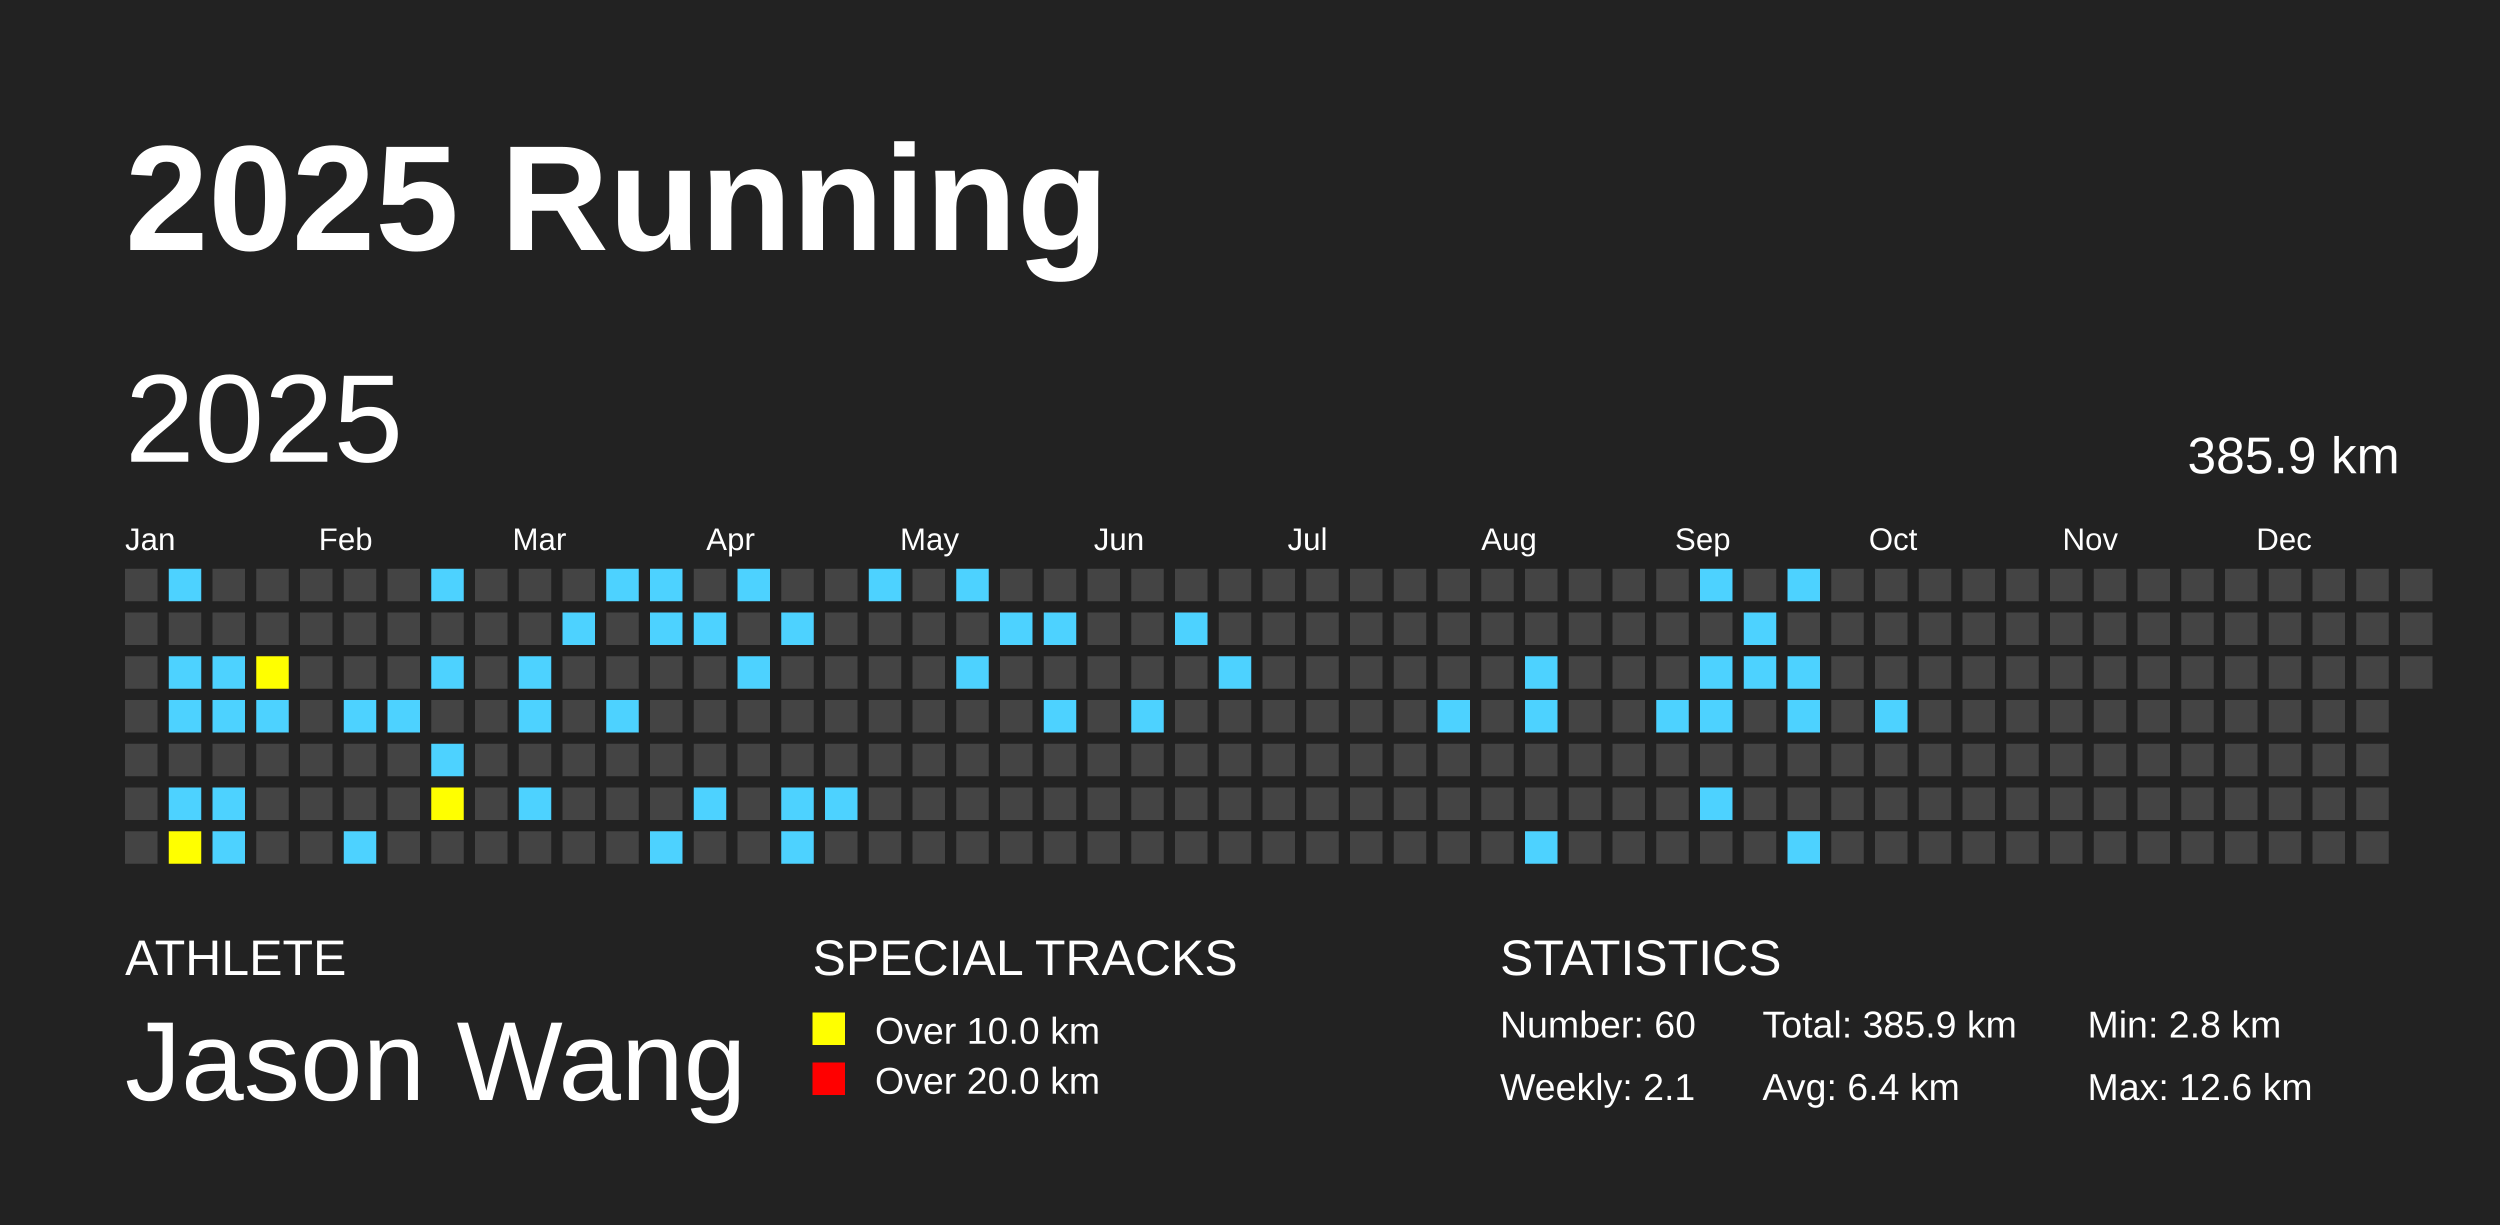
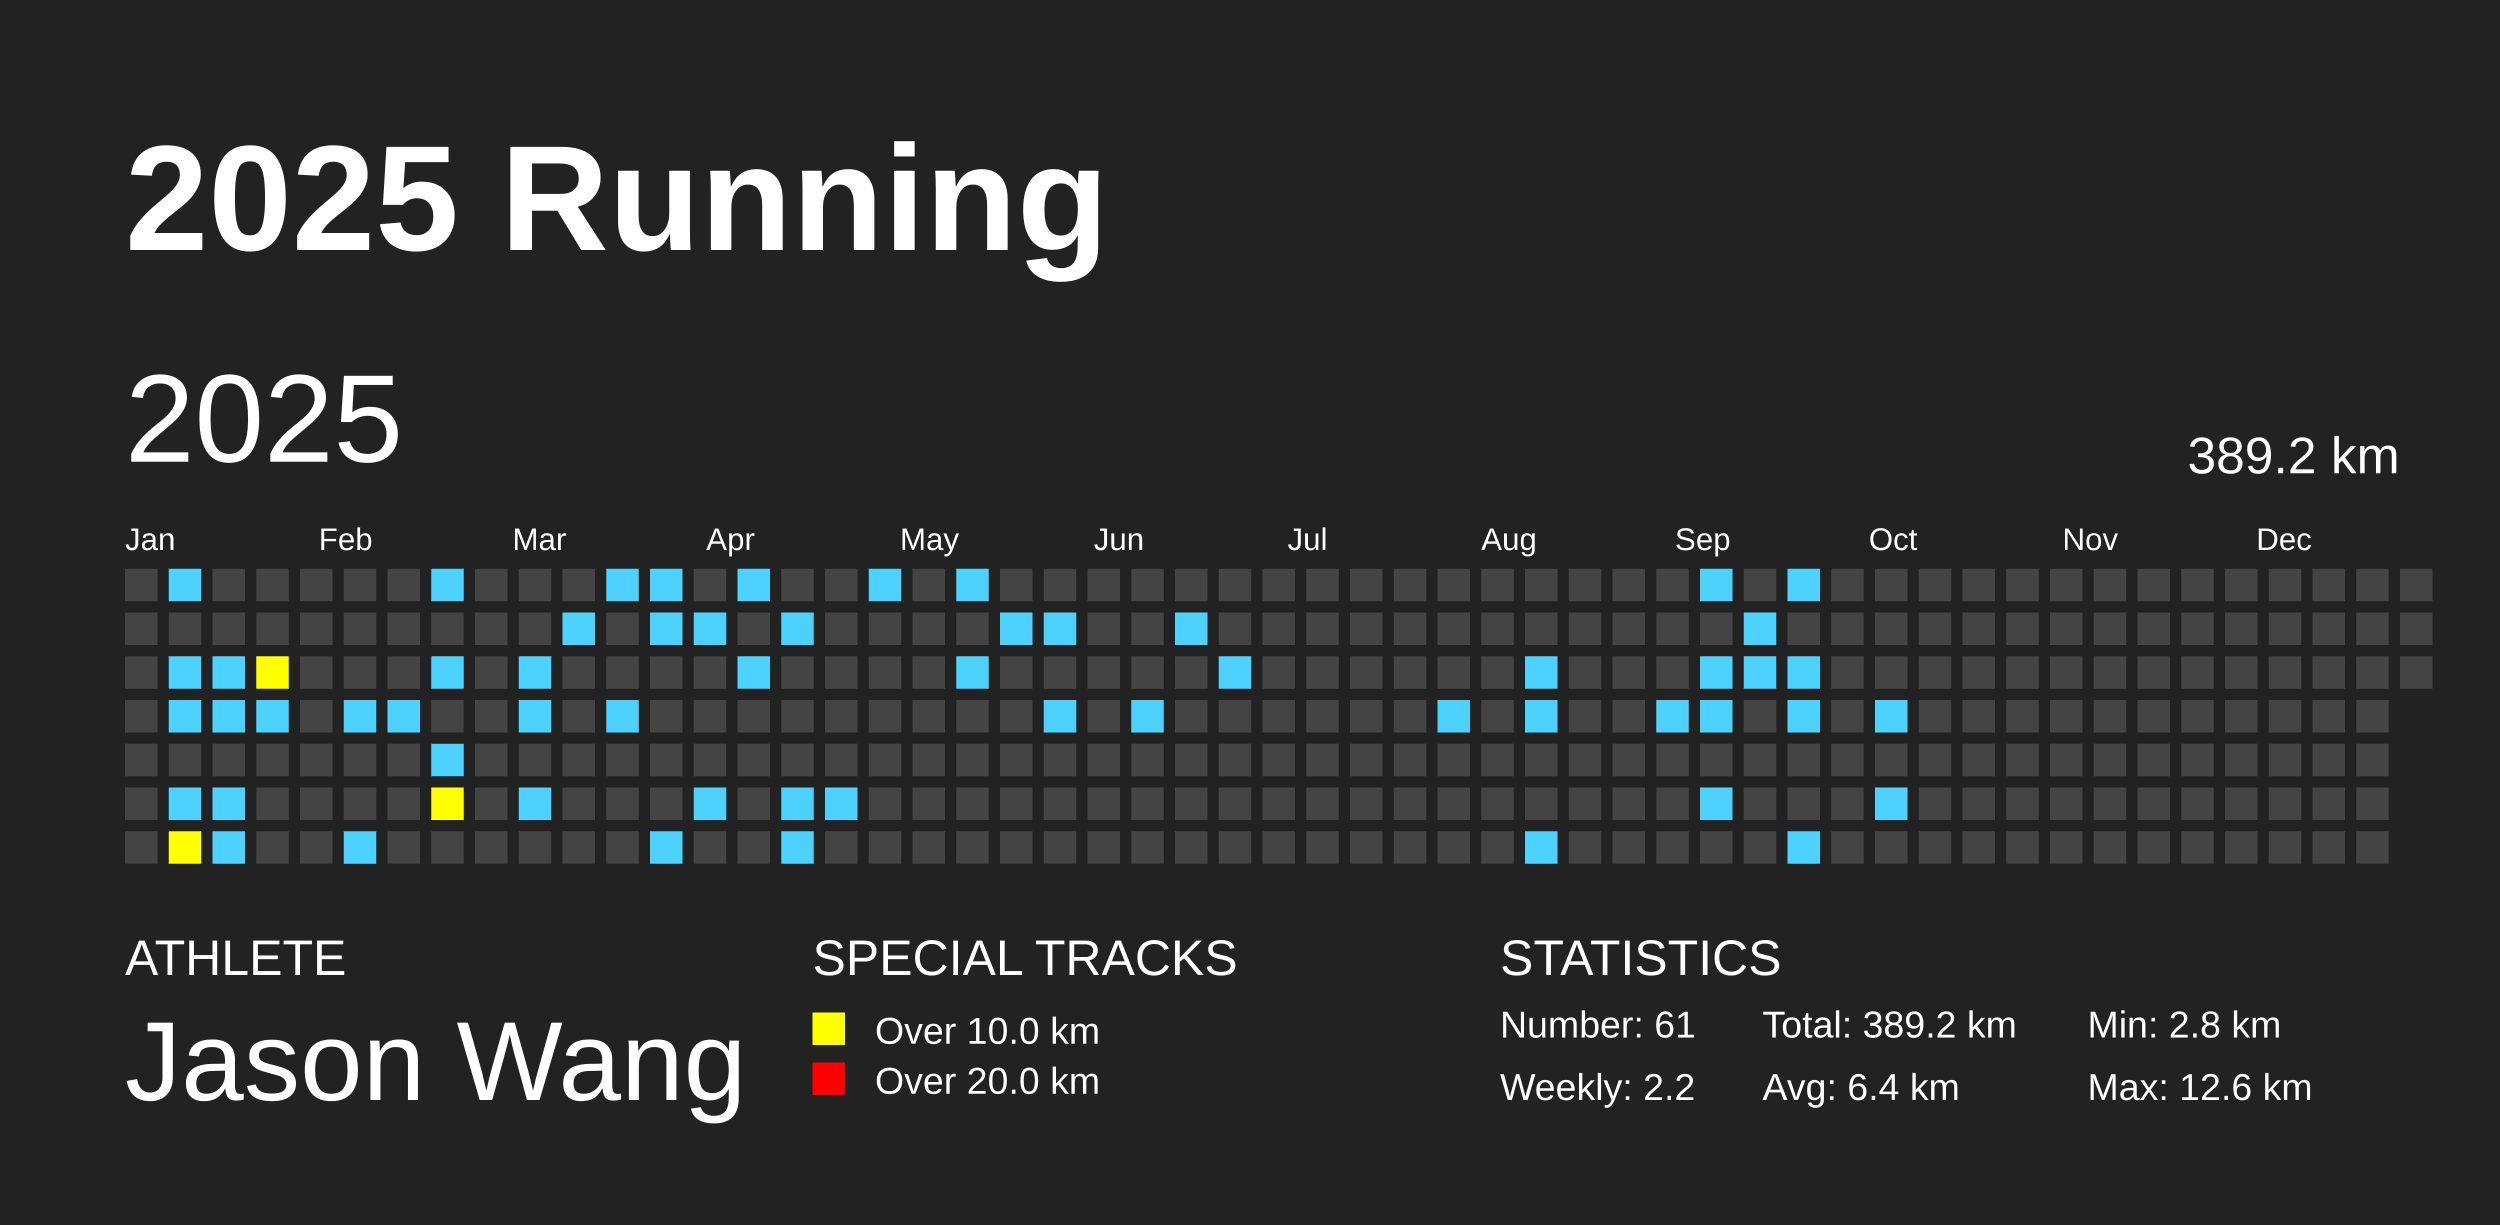
<svg xmlns="http://www.w3.org/2000/svg" baseProfile="full" height="98mm" version="1.1" viewBox="0,0,200,98" width="200mm">
  <defs />
  <rect fill="#222222" height="98" width="200" x="0" y="0" />
  <text fill="#FFFFFF" style="font-size:12px; font-family:Arial; font-weight:bold;" x="10" y="20">2025 Running</text>
  <text fill="#FFFFFF" style="font-size:4px; font-family:Arial" x="10" y="78">ATHLETE</text>
  <text fill="#FFFFFF" style="font-size:9px; font-family:Arial" x="10" y="88">Jason Wang</text>
  <text fill="#FFFFFF" style="font-size:4px; font-family:Arial" x="65" y="78">SPECIAL TRACKS</text>
  <rect fill="yellow" height="2.6" width="2.6" x="65" y="81" />
  <text fill="#FFFFFF" style="font-size:3px; font-family:Arial" x="70" y="83.5">Over 10.0 km</text>
  <rect fill="red" height="2.6" width="2.6" x="65" y="85" />
  <text fill="#FFFFFF" style="font-size:3px; font-family:Arial" x="70" y="87.5">Over 20.0 km</text>
  <text fill="#FFFFFF" style="font-size:4px; font-family:Arial" x="120" y="78">STATISTICS</text>
-   <text fill="#FFFFFF" style="font-size:3px; font-family:Arial" x="120" y="83">Number: 60</text>
-   <text fill="#FFFFFF" style="font-size:3px; font-family:Arial" x="120" y="88">Weekly: 2.1</text>
-   <text fill="#FFFFFF" style="font-size:3px; font-family:Arial" x="141" y="83">Total: 385.9 km</text>
+   <text fill="#FFFFFF" style="font-size:3px; font-family:Arial" x="120" y="83">Number: 61</text>
+   <text fill="#FFFFFF" style="font-size:3px; font-family:Arial" x="120" y="88">Weekly: 2.2</text>
+   <text fill="#FFFFFF" style="font-size:3px; font-family:Arial" x="141" y="83">Total: 389.2 km</text>
  <text fill="#FFFFFF" style="font-size:3px; font-family:Arial" x="141" y="88">Avg: 6.4 km</text>
  <text fill="#FFFFFF" style="font-size:3px; font-family:Arial" x="167" y="83">Min: 2.8 km</text>
  <text fill="#FFFFFF" style="font-size:3px; font-family:Arial" x="167" y="88">Max: 12.6 km</text>
  <text dominant-baseline="hanging" fill="#FFFFFF" style="font-size:10.0px; font-family:Arial;" x="10" y="30">2025</text>
-   <text dominant-baseline="hanging" fill="#FFFFFF" style="font-size:4.125px; font-family:Arial;" x="175" y="35">385.9 km</text>
+   <text dominant-baseline="hanging" fill="#FFFFFF" style="font-size:4.125px; font-family:Arial;" x="175" y="35">389.2 km</text>
  <text fill="#FFFFFF" style="font-size:2.5px; font-family:Arial" x="10.0" y="44">Jan</text>
  <text fill="#FFFFFF" style="font-size:2.5px; font-family:Arial" x="25.5" y="44">Feb</text>
  <text fill="#FFFFFF" style="font-size:2.5px; font-family:Arial" x="41.0" y="44">Mar</text>
  <text fill="#FFFFFF" style="font-size:2.5px; font-family:Arial" x="56.5" y="44">Apr</text>
  <text fill="#FFFFFF" style="font-size:2.5px; font-family:Arial" x="72.0" y="44">May</text>
  <text fill="#FFFFFF" style="font-size:2.5px; font-family:Arial" x="87.5" y="44">Jun</text>
  <text fill="#FFFFFF" style="font-size:2.5px; font-family:Arial" x="103.0" y="44">Jul</text>
  <text fill="#FFFFFF" style="font-size:2.5px; font-family:Arial" x="118.5" y="44">Aug</text>
  <text fill="#FFFFFF" style="font-size:2.5px; font-family:Arial" x="134.0" y="44">Sep</text>
  <text fill="#FFFFFF" style="font-size:2.5px; font-family:Arial" x="149.5" y="44">Oct</text>
  <text fill="#FFFFFF" style="font-size:2.5px; font-family:Arial" x="165.0" y="44">Nov</text>
  <text fill="#FFFFFF" style="font-size:2.5px; font-family:Arial" x="180.5" y="44">Dec</text>
  <rect fill="#444444" height="2.6" width="2.6" x="10.0" y="45.5" />
  <rect fill="#444444" height="2.6" width="2.6" x="10.0" y="49.0" />
  <rect fill="#444444" height="2.6" width="2.6" x="10.0" y="52.5" />
  <rect fill="#444444" height="2.6" width="2.6" x="10.0" y="56.0" />
  <rect fill="#444444" height="2.6" width="2.6" x="10.0" y="59.5" />
  <rect fill="#444444" height="2.6" width="2.6" x="10.0" y="63.0" />
  <rect fill="#444444" height="2.6" width="2.6" x="10.0" y="66.5" />
  <rect fill="#4DD2FF" height="2.6" width="2.6" x="13.5" y="45.5" />
  <rect fill="#444444" height="2.6" width="2.6" x="13.5" y="49.0" />
  <rect fill="#4DD2FF" height="2.6" width="2.6" x="13.5" y="52.5" />
  <rect fill="#4DD2FF" height="2.6" width="2.6" x="13.5" y="56.0" />
  <rect fill="#444444" height="2.6" width="2.6" x="13.5" y="59.5" />
  <rect fill="#4DD2FF" height="2.6" width="2.6" x="13.5" y="63.0" />
  <rect fill="yellow" height="2.6" width="2.6" x="13.5" y="66.5" />
  <rect fill="#444444" height="2.6" width="2.6" x="17.0" y="45.5" />
  <rect fill="#444444" height="2.6" width="2.6" x="17.0" y="49.0" />
  <rect fill="#4DD2FF" height="2.6" width="2.6" x="17.0" y="52.5" />
  <rect fill="#4DD2FF" height="2.6" width="2.6" x="17.0" y="56.0" />
  <rect fill="#444444" height="2.6" width="2.6" x="17.0" y="59.5" />
  <rect fill="#4DD2FF" height="2.6" width="2.6" x="17.0" y="63.0" />
  <rect fill="#4DD2FF" height="2.6" width="2.6" x="17.0" y="66.5" />
  <rect fill="#444444" height="2.6" width="2.6" x="20.5" y="45.5" />
  <rect fill="#444444" height="2.6" width="2.6" x="20.5" y="49.0" />
  <rect fill="yellow" height="2.6" width="2.6" x="20.5" y="52.5" />
  <rect fill="#4DD2FF" height="2.6" width="2.6" x="20.5" y="56.0" />
  <rect fill="#444444" height="2.6" width="2.6" x="20.5" y="59.5" />
  <rect fill="#444444" height="2.6" width="2.6" x="20.5" y="63.0" />
  <rect fill="#444444" height="2.6" width="2.6" x="20.5" y="66.5" />
  <rect fill="#444444" height="2.6" width="2.6" x="24.0" y="45.5" />
  <rect fill="#444444" height="2.6" width="2.6" x="24.0" y="49.0" />
  <rect fill="#444444" height="2.6" width="2.6" x="24.0" y="52.5" />
  <rect fill="#444444" height="2.6" width="2.6" x="24.0" y="56.0" />
  <rect fill="#444444" height="2.6" width="2.6" x="24.0" y="59.5" />
  <rect fill="#444444" height="2.6" width="2.6" x="24.0" y="63.0" />
  <rect fill="#444444" height="2.6" width="2.6" x="24.0" y="66.5" />
  <rect fill="#444444" height="2.6" width="2.6" x="27.5" y="45.5" />
  <rect fill="#444444" height="2.6" width="2.6" x="27.5" y="49.0" />
  <rect fill="#444444" height="2.6" width="2.6" x="27.5" y="52.5" />
  <rect fill="#4DD2FF" height="2.6" width="2.6" x="27.5" y="56.0" />
  <rect fill="#444444" height="2.6" width="2.6" x="27.5" y="59.5" />
  <rect fill="#444444" height="2.6" width="2.6" x="27.5" y="63.0" />
  <rect fill="#4DD2FF" height="2.6" width="2.6" x="27.5" y="66.5" />
  <rect fill="#444444" height="2.6" width="2.6" x="31.0" y="45.5" />
  <rect fill="#444444" height="2.6" width="2.6" x="31.0" y="49.0" />
  <rect fill="#444444" height="2.6" width="2.6" x="31.0" y="52.5" />
  <rect fill="#4DD2FF" height="2.6" width="2.6" x="31.0" y="56.0" />
  <rect fill="#444444" height="2.6" width="2.6" x="31.0" y="59.5" />
  <rect fill="#444444" height="2.6" width="2.6" x="31.0" y="63.0" />
  <rect fill="#444444" height="2.6" width="2.6" x="31.0" y="66.5" />
  <rect fill="#4DD2FF" height="2.6" width="2.6" x="34.5" y="45.5" />
  <rect fill="#444444" height="2.6" width="2.6" x="34.5" y="49.0" />
  <rect fill="#4DD2FF" height="2.6" width="2.6" x="34.5" y="52.5" />
  <rect fill="#444444" height="2.6" width="2.6" x="34.5" y="56.0" />
  <rect fill="#4DD2FF" height="2.6" width="2.6" x="34.5" y="59.5" />
  <rect fill="yellow" height="2.6" width="2.6" x="34.5" y="63.0" />
  <rect fill="#444444" height="2.6" width="2.6" x="34.5" y="66.5" />
  <rect fill="#444444" height="2.6" width="2.6" x="38.0" y="45.5" />
  <rect fill="#444444" height="2.6" width="2.6" x="38.0" y="49.0" />
  <rect fill="#444444" height="2.6" width="2.6" x="38.0" y="52.5" />
  <rect fill="#444444" height="2.6" width="2.6" x="38.0" y="56.0" />
  <rect fill="#444444" height="2.6" width="2.6" x="38.0" y="59.5" />
  <rect fill="#444444" height="2.6" width="2.6" x="38.0" y="63.0" />
  <rect fill="#444444" height="2.6" width="2.6" x="38.0" y="66.5" />
  <rect fill="#444444" height="2.6" width="2.6" x="41.5" y="45.5" />
  <rect fill="#444444" height="2.6" width="2.6" x="41.5" y="49.0" />
  <rect fill="#4DD2FF" height="2.6" width="2.6" x="41.5" y="52.5" />
  <rect fill="#4DD2FF" height="2.6" width="2.6" x="41.5" y="56.0" />
  <rect fill="#444444" height="2.6" width="2.6" x="41.5" y="59.5" />
  <rect fill="#4DD2FF" height="2.6" width="2.6" x="41.5" y="63.0" />
  <rect fill="#444444" height="2.6" width="2.6" x="41.5" y="66.5" />
  <rect fill="#444444" height="2.6" width="2.6" x="45.0" y="45.5" />
  <rect fill="#4DD2FF" height="2.6" width="2.6" x="45.0" y="49.0" />
  <rect fill="#444444" height="2.6" width="2.6" x="45.0" y="52.5" />
  <rect fill="#444444" height="2.6" width="2.6" x="45.0" y="56.0" />
  <rect fill="#444444" height="2.6" width="2.6" x="45.0" y="59.5" />
  <rect fill="#444444" height="2.6" width="2.6" x="45.0" y="63.0" />
  <rect fill="#444444" height="2.6" width="2.6" x="45.0" y="66.5" />
  <rect fill="#4DD2FF" height="2.6" width="2.6" x="48.5" y="45.5" />
  <rect fill="#444444" height="2.6" width="2.6" x="48.5" y="49.0" />
  <rect fill="#444444" height="2.6" width="2.6" x="48.5" y="52.5" />
  <rect fill="#4DD2FF" height="2.6" width="2.6" x="48.5" y="56.0" />
  <rect fill="#444444" height="2.6" width="2.6" x="48.5" y="59.5" />
  <rect fill="#444444" height="2.6" width="2.6" x="48.5" y="63.0" />
  <rect fill="#444444" height="2.6" width="2.6" x="48.5" y="66.5" />
  <rect fill="#4DD2FF" height="2.6" width="2.6" x="52.0" y="45.5" />
  <rect fill="#4DD2FF" height="2.6" width="2.6" x="52.0" y="49.0" />
  <rect fill="#444444" height="2.6" width="2.6" x="52.0" y="52.5" />
  <rect fill="#444444" height="2.6" width="2.6" x="52.0" y="56.0" />
  <rect fill="#444444" height="2.6" width="2.6" x="52.0" y="59.5" />
  <rect fill="#444444" height="2.6" width="2.6" x="52.0" y="63.0" />
  <rect fill="#4DD2FF" height="2.6" width="2.6" x="52.0" y="66.5" />
  <rect fill="#444444" height="2.6" width="2.6" x="55.5" y="45.5" />
  <rect fill="#4DD2FF" height="2.6" width="2.6" x="55.5" y="49.0" />
  <rect fill="#444444" height="2.6" width="2.6" x="55.5" y="52.5" />
  <rect fill="#444444" height="2.6" width="2.6" x="55.5" y="56.0" />
  <rect fill="#444444" height="2.6" width="2.6" x="55.5" y="59.5" />
  <rect fill="#4DD2FF" height="2.6" width="2.6" x="55.5" y="63.0" />
  <rect fill="#444444" height="2.6" width="2.6" x="55.5" y="66.5" />
  <rect fill="#4DD2FF" height="2.6" width="2.6" x="59.0" y="45.5" />
  <rect fill="#444444" height="2.6" width="2.6" x="59.0" y="49.0" />
  <rect fill="#4DD2FF" height="2.6" width="2.6" x="59.0" y="52.5" />
  <rect fill="#444444" height="2.6" width="2.6" x="59.0" y="56.0" />
  <rect fill="#444444" height="2.6" width="2.6" x="59.0" y="59.5" />
  <rect fill="#444444" height="2.6" width="2.6" x="59.0" y="63.0" />
  <rect fill="#444444" height="2.6" width="2.6" x="59.0" y="66.5" />
  <rect fill="#444444" height="2.6" width="2.6" x="62.5" y="45.5" />
  <rect fill="#4DD2FF" height="2.6" width="2.6" x="62.5" y="49.0" />
  <rect fill="#444444" height="2.6" width="2.6" x="62.5" y="52.5" />
  <rect fill="#444444" height="2.6" width="2.6" x="62.5" y="56.0" />
  <rect fill="#444444" height="2.6" width="2.6" x="62.5" y="59.5" />
  <rect fill="#4DD2FF" height="2.6" width="2.6" x="62.5" y="63.0" />
  <rect fill="#4DD2FF" height="2.6" width="2.6" x="62.5" y="66.5" />
  <rect fill="#444444" height="2.6" width="2.6" x="66.0" y="45.5" />
  <rect fill="#444444" height="2.6" width="2.6" x="66.0" y="49.0" />
  <rect fill="#444444" height="2.6" width="2.6" x="66.0" y="52.5" />
  <rect fill="#444444" height="2.6" width="2.6" x="66.0" y="56.0" />
  <rect fill="#444444" height="2.6" width="2.6" x="66.0" y="59.5" />
  <rect fill="#4DD2FF" height="2.6" width="2.6" x="66.0" y="63.0" />
  <rect fill="#444444" height="2.6" width="2.6" x="66.0" y="66.5" />
  <rect fill="#4DD2FF" height="2.6" width="2.6" x="69.5" y="45.5" />
  <rect fill="#444444" height="2.6" width="2.6" x="69.5" y="49.0" />
  <rect fill="#444444" height="2.6" width="2.6" x="69.5" y="52.5" />
  <rect fill="#444444" height="2.6" width="2.6" x="69.5" y="56.0" />
  <rect fill="#444444" height="2.6" width="2.6" x="69.5" y="59.5" />
  <rect fill="#444444" height="2.6" width="2.6" x="69.5" y="63.0" />
  <rect fill="#444444" height="2.6" width="2.6" x="69.5" y="66.5" />
  <rect fill="#444444" height="2.6" width="2.6" x="73.0" y="45.5" />
  <rect fill="#444444" height="2.6" width="2.6" x="73.0" y="49.0" />
  <rect fill="#444444" height="2.6" width="2.6" x="73.0" y="52.5" />
  <rect fill="#444444" height="2.6" width="2.6" x="73.0" y="56.0" />
  <rect fill="#444444" height="2.6" width="2.6" x="73.0" y="59.5" />
  <rect fill="#444444" height="2.6" width="2.6" x="73.0" y="63.0" />
  <rect fill="#444444" height="2.6" width="2.6" x="73.0" y="66.5" />
  <rect fill="#4DD2FF" height="2.6" width="2.6" x="76.5" y="45.5" />
  <rect fill="#444444" height="2.6" width="2.6" x="76.5" y="49.0" />
  <rect fill="#4DD2FF" height="2.6" width="2.6" x="76.5" y="52.5" />
  <rect fill="#444444" height="2.6" width="2.6" x="76.5" y="56.0" />
  <rect fill="#444444" height="2.6" width="2.6" x="76.5" y="59.5" />
  <rect fill="#444444" height="2.6" width="2.6" x="76.5" y="63.0" />
  <rect fill="#444444" height="2.6" width="2.6" x="76.5" y="66.5" />
  <rect fill="#444444" height="2.6" width="2.6" x="80.0" y="45.5" />
  <rect fill="#4DD2FF" height="2.6" width="2.6" x="80.0" y="49.0" />
  <rect fill="#444444" height="2.6" width="2.6" x="80.0" y="52.5" />
  <rect fill="#444444" height="2.6" width="2.6" x="80.0" y="56.0" />
  <rect fill="#444444" height="2.6" width="2.6" x="80.0" y="59.5" />
  <rect fill="#444444" height="2.6" width="2.6" x="80.0" y="63.0" />
  <rect fill="#444444" height="2.6" width="2.6" x="80.0" y="66.5" />
  <rect fill="#444444" height="2.6" width="2.6" x="83.5" y="45.5" />
  <rect fill="#4DD2FF" height="2.6" width="2.6" x="83.5" y="49.0" />
  <rect fill="#444444" height="2.6" width="2.6" x="83.5" y="52.5" />
  <rect fill="#4DD2FF" height="2.6" width="2.6" x="83.5" y="56.0" />
  <rect fill="#444444" height="2.6" width="2.6" x="83.5" y="59.5" />
  <rect fill="#444444" height="2.6" width="2.6" x="83.5" y="63.0" />
  <rect fill="#444444" height="2.6" width="2.6" x="83.5" y="66.5" />
  <rect fill="#444444" height="2.6" width="2.6" x="87.0" y="45.5" />
  <rect fill="#444444" height="2.6" width="2.6" x="87.0" y="49.0" />
  <rect fill="#444444" height="2.6" width="2.6" x="87.0" y="52.5" />
  <rect fill="#444444" height="2.6" width="2.6" x="87.0" y="56.0" />
  <rect fill="#444444" height="2.6" width="2.6" x="87.0" y="59.5" />
  <rect fill="#444444" height="2.6" width="2.6" x="87.0" y="63.0" />
  <rect fill="#444444" height="2.6" width="2.6" x="87.0" y="66.5" />
  <rect fill="#444444" height="2.6" width="2.6" x="90.5" y="45.5" />
  <rect fill="#444444" height="2.6" width="2.6" x="90.5" y="49.0" />
  <rect fill="#444444" height="2.6" width="2.6" x="90.5" y="52.5" />
  <rect fill="#4DD2FF" height="2.6" width="2.6" x="90.5" y="56.0" />
  <rect fill="#444444" height="2.6" width="2.6" x="90.5" y="59.5" />
  <rect fill="#444444" height="2.6" width="2.6" x="90.5" y="63.0" />
  <rect fill="#444444" height="2.6" width="2.6" x="90.5" y="66.5" />
  <rect fill="#444444" height="2.6" width="2.6" x="94.0" y="45.5" />
  <rect fill="#4DD2FF" height="2.6" width="2.6" x="94.0" y="49.0" />
  <rect fill="#444444" height="2.6" width="2.6" x="94.0" y="52.5" />
  <rect fill="#444444" height="2.6" width="2.6" x="94.0" y="56.0" />
  <rect fill="#444444" height="2.6" width="2.6" x="94.0" y="59.5" />
  <rect fill="#444444" height="2.6" width="2.6" x="94.0" y="63.0" />
  <rect fill="#444444" height="2.6" width="2.6" x="94.0" y="66.5" />
  <rect fill="#444444" height="2.6" width="2.6" x="97.5" y="45.5" />
  <rect fill="#444444" height="2.6" width="2.6" x="97.5" y="49.0" />
  <rect fill="#4DD2FF" height="2.6" width="2.6" x="97.5" y="52.5" />
  <rect fill="#444444" height="2.6" width="2.6" x="97.5" y="56.0" />
  <rect fill="#444444" height="2.6" width="2.6" x="97.5" y="59.5" />
  <rect fill="#444444" height="2.6" width="2.6" x="97.5" y="63.0" />
  <rect fill="#444444" height="2.6" width="2.6" x="97.5" y="66.5" />
  <rect fill="#444444" height="2.6" width="2.6" x="101.0" y="45.5" />
  <rect fill="#444444" height="2.6" width="2.6" x="101.0" y="49.0" />
  <rect fill="#444444" height="2.6" width="2.6" x="101.0" y="52.5" />
  <rect fill="#444444" height="2.6" width="2.6" x="101.0" y="56.0" />
  <rect fill="#444444" height="2.6" width="2.6" x="101.0" y="59.5" />
  <rect fill="#444444" height="2.6" width="2.6" x="101.0" y="63.0" />
  <rect fill="#444444" height="2.6" width="2.6" x="101.0" y="66.5" />
  <rect fill="#444444" height="2.6" width="2.6" x="104.5" y="45.5" />
  <rect fill="#444444" height="2.6" width="2.6" x="104.5" y="49.0" />
  <rect fill="#444444" height="2.6" width="2.6" x="104.5" y="52.5" />
  <rect fill="#444444" height="2.6" width="2.6" x="104.5" y="56.0" />
  <rect fill="#444444" height="2.6" width="2.6" x="104.5" y="59.5" />
  <rect fill="#444444" height="2.6" width="2.6" x="104.5" y="63.0" />
  <rect fill="#444444" height="2.6" width="2.6" x="104.5" y="66.5" />
  <rect fill="#444444" height="2.6" width="2.6" x="108.0" y="45.5" />
  <rect fill="#444444" height="2.6" width="2.6" x="108.0" y="49.0" />
  <rect fill="#444444" height="2.6" width="2.6" x="108.0" y="52.5" />
  <rect fill="#444444" height="2.6" width="2.6" x="108.0" y="56.0" />
  <rect fill="#444444" height="2.6" width="2.6" x="108.0" y="59.5" />
  <rect fill="#444444" height="2.6" width="2.6" x="108.0" y="63.0" />
  <rect fill="#444444" height="2.6" width="2.6" x="108.0" y="66.5" />
  <rect fill="#444444" height="2.6" width="2.6" x="111.5" y="45.5" />
  <rect fill="#444444" height="2.6" width="2.6" x="111.5" y="49.0" />
  <rect fill="#444444" height="2.6" width="2.6" x="111.5" y="52.5" />
  <rect fill="#444444" height="2.6" width="2.6" x="111.5" y="56.0" />
  <rect fill="#444444" height="2.6" width="2.6" x="111.5" y="59.5" />
  <rect fill="#444444" height="2.6" width="2.6" x="111.5" y="63.0" />
  <rect fill="#444444" height="2.6" width="2.6" x="111.5" y="66.5" />
  <rect fill="#444444" height="2.6" width="2.6" x="115.0" y="45.5" />
  <rect fill="#444444" height="2.6" width="2.6" x="115.0" y="49.0" />
  <rect fill="#444444" height="2.6" width="2.6" x="115.0" y="52.5" />
  <rect fill="#4DD2FF" height="2.6" width="2.6" x="115.0" y="56.0" />
  <rect fill="#444444" height="2.6" width="2.6" x="115.0" y="59.5" />
  <rect fill="#444444" height="2.6" width="2.6" x="115.0" y="63.0" />
  <rect fill="#444444" height="2.6" width="2.6" x="115.0" y="66.5" />
  <rect fill="#444444" height="2.6" width="2.6" x="118.5" y="45.5" />
  <rect fill="#444444" height="2.6" width="2.6" x="118.5" y="49.0" />
  <rect fill="#444444" height="2.6" width="2.6" x="118.5" y="52.5" />
  <rect fill="#444444" height="2.6" width="2.6" x="118.5" y="56.0" />
  <rect fill="#444444" height="2.6" width="2.6" x="118.5" y="59.5" />
  <rect fill="#444444" height="2.6" width="2.6" x="118.5" y="63.0" />
  <rect fill="#444444" height="2.6" width="2.6" x="118.5" y="66.5" />
  <rect fill="#444444" height="2.6" width="2.6" x="122.0" y="45.5" />
  <rect fill="#444444" height="2.6" width="2.6" x="122.0" y="49.0" />
  <rect fill="#4DD2FF" height="2.6" width="2.6" x="122.0" y="52.5" />
  <rect fill="#4DD2FF" height="2.6" width="2.6" x="122.0" y="56.0" />
  <rect fill="#444444" height="2.6" width="2.6" x="122.0" y="59.5" />
  <rect fill="#444444" height="2.6" width="2.6" x="122.0" y="63.0" />
  <rect fill="#4DD2FF" height="2.6" width="2.6" x="122.0" y="66.5" />
  <rect fill="#444444" height="2.6" width="2.6" x="125.5" y="45.5" />
  <rect fill="#444444" height="2.6" width="2.6" x="125.5" y="49.0" />
  <rect fill="#444444" height="2.6" width="2.6" x="125.5" y="52.5" />
  <rect fill="#444444" height="2.6" width="2.6" x="125.5" y="56.0" />
  <rect fill="#444444" height="2.6" width="2.6" x="125.5" y="59.5" />
  <rect fill="#444444" height="2.6" width="2.6" x="125.5" y="63.0" />
  <rect fill="#444444" height="2.6" width="2.6" x="125.5" y="66.5" />
  <rect fill="#444444" height="2.6" width="2.6" x="129.0" y="45.5" />
  <rect fill="#444444" height="2.6" width="2.6" x="129.0" y="49.0" />
  <rect fill="#444444" height="2.6" width="2.6" x="129.0" y="52.5" />
  <rect fill="#444444" height="2.6" width="2.6" x="129.0" y="56.0" />
  <rect fill="#444444" height="2.6" width="2.6" x="129.0" y="59.5" />
  <rect fill="#444444" height="2.6" width="2.6" x="129.0" y="63.0" />
  <rect fill="#444444" height="2.6" width="2.6" x="129.0" y="66.5" />
  <rect fill="#444444" height="2.6" width="2.6" x="132.5" y="45.5" />
  <rect fill="#444444" height="2.6" width="2.6" x="132.5" y="49.0" />
  <rect fill="#444444" height="2.6" width="2.6" x="132.5" y="52.5" />
  <rect fill="#4DD2FF" height="2.6" width="2.6" x="132.5" y="56.0" />
  <rect fill="#444444" height="2.6" width="2.6" x="132.5" y="59.5" />
  <rect fill="#444444" height="2.6" width="2.6" x="132.5" y="63.0" />
  <rect fill="#444444" height="2.6" width="2.6" x="132.5" y="66.5" />
  <rect fill="#4DD2FF" height="2.6" width="2.6" x="136.0" y="45.5" />
  <rect fill="#444444" height="2.6" width="2.6" x="136.0" y="49.0" />
  <rect fill="#4DD2FF" height="2.6" width="2.6" x="136.0" y="52.5" />
  <rect fill="#4DD2FF" height="2.6" width="2.6" x="136.0" y="56.0" />
  <rect fill="#444444" height="2.6" width="2.6" x="136.0" y="59.5" />
  <rect fill="#4DD2FF" height="2.6" width="2.6" x="136.0" y="63.0" />
  <rect fill="#444444" height="2.6" width="2.6" x="136.0" y="66.5" />
  <rect fill="#444444" height="2.6" width="2.6" x="139.5" y="45.5" />
  <rect fill="#4DD2FF" height="2.6" width="2.6" x="139.5" y="49.0" />
  <rect fill="#4DD2FF" height="2.6" width="2.6" x="139.5" y="52.5" />
  <rect fill="#444444" height="2.6" width="2.6" x="139.5" y="56.0" />
  <rect fill="#444444" height="2.6" width="2.6" x="139.5" y="59.5" />
  <rect fill="#444444" height="2.6" width="2.6" x="139.5" y="63.0" />
  <rect fill="#444444" height="2.6" width="2.6" x="139.5" y="66.5" />
  <rect fill="#4DD2FF" height="2.6" width="2.6" x="143.0" y="45.5" />
  <rect fill="#444444" height="2.6" width="2.6" x="143.0" y="49.0" />
  <rect fill="#4DD2FF" height="2.6" width="2.6" x="143.0" y="52.5" />
  <rect fill="#4DD2FF" height="2.6" width="2.6" x="143.0" y="56.0" />
  <rect fill="#444444" height="2.6" width="2.6" x="143.0" y="59.5" />
  <rect fill="#444444" height="2.6" width="2.6" x="143.0" y="63.0" />
  <rect fill="#4DD2FF" height="2.6" width="2.6" x="143.0" y="66.5" />
  <rect fill="#444444" height="2.6" width="2.6" x="146.5" y="45.5" />
  <rect fill="#444444" height="2.6" width="2.6" x="146.5" y="49.0" />
  <rect fill="#444444" height="2.6" width="2.6" x="146.5" y="52.5" />
  <rect fill="#444444" height="2.6" width="2.6" x="146.5" y="56.0" />
  <rect fill="#444444" height="2.6" width="2.6" x="146.5" y="59.5" />
  <rect fill="#444444" height="2.6" width="2.6" x="146.5" y="63.0" />
  <rect fill="#444444" height="2.6" width="2.6" x="146.5" y="66.5" />
  <rect fill="#444444" height="2.6" width="2.6" x="150.0" y="45.5" />
  <rect fill="#444444" height="2.6" width="2.6" x="150.0" y="49.0" />
  <rect fill="#444444" height="2.6" width="2.6" x="150.0" y="52.5" />
  <rect fill="#4DD2FF" height="2.6" width="2.6" x="150.0" y="56.0" />
  <rect fill="#444444" height="2.6" width="2.6" x="150.0" y="59.5" />
-   <rect fill="#444444" height="2.6" width="2.6" x="150.0" y="63.0" />
+   <rect fill="#4DD2FF" height="2.6" width="2.6" x="150.0" y="63.0" />
  <rect fill="#444444" height="2.6" width="2.6" x="150.0" y="66.5" />
  <rect fill="#444444" height="2.6" width="2.6" x="153.5" y="45.5" />
  <rect fill="#444444" height="2.6" width="2.6" x="153.5" y="49.0" />
  <rect fill="#444444" height="2.6" width="2.6" x="153.5" y="52.5" />
  <rect fill="#444444" height="2.6" width="2.6" x="153.5" y="56.0" />
  <rect fill="#444444" height="2.6" width="2.6" x="153.5" y="59.5" />
  <rect fill="#444444" height="2.6" width="2.6" x="153.5" y="63.0" />
  <rect fill="#444444" height="2.6" width="2.6" x="153.5" y="66.5" />
  <rect fill="#444444" height="2.6" width="2.6" x="157.0" y="45.5" />
  <rect fill="#444444" height="2.6" width="2.6" x="157.0" y="49.0" />
  <rect fill="#444444" height="2.6" width="2.6" x="157.0" y="52.5" />
  <rect fill="#444444" height="2.6" width="2.6" x="157.0" y="56.0" />
  <rect fill="#444444" height="2.6" width="2.6" x="157.0" y="59.5" />
  <rect fill="#444444" height="2.6" width="2.6" x="157.0" y="63.0" />
  <rect fill="#444444" height="2.6" width="2.6" x="157.0" y="66.5" />
  <rect fill="#444444" height="2.6" width="2.6" x="160.5" y="45.5" />
  <rect fill="#444444" height="2.6" width="2.6" x="160.5" y="49.0" />
  <rect fill="#444444" height="2.6" width="2.6" x="160.5" y="52.5" />
  <rect fill="#444444" height="2.6" width="2.6" x="160.5" y="56.0" />
  <rect fill="#444444" height="2.6" width="2.6" x="160.5" y="59.5" />
  <rect fill="#444444" height="2.6" width="2.6" x="160.5" y="63.0" />
  <rect fill="#444444" height="2.6" width="2.6" x="160.5" y="66.5" />
  <rect fill="#444444" height="2.6" width="2.6" x="164.0" y="45.5" />
  <rect fill="#444444" height="2.6" width="2.6" x="164.0" y="49.0" />
  <rect fill="#444444" height="2.6" width="2.6" x="164.0" y="52.5" />
  <rect fill="#444444" height="2.6" width="2.6" x="164.0" y="56.0" />
  <rect fill="#444444" height="2.6" width="2.6" x="164.0" y="59.5" />
  <rect fill="#444444" height="2.6" width="2.6" x="164.0" y="63.0" />
  <rect fill="#444444" height="2.6" width="2.6" x="164.0" y="66.5" />
  <rect fill="#444444" height="2.6" width="2.6" x="167.5" y="45.5" />
  <rect fill="#444444" height="2.6" width="2.6" x="167.5" y="49.0" />
  <rect fill="#444444" height="2.6" width="2.6" x="167.5" y="52.5" />
  <rect fill="#444444" height="2.6" width="2.6" x="167.5" y="56.0" />
  <rect fill="#444444" height="2.6" width="2.6" x="167.5" y="59.5" />
  <rect fill="#444444" height="2.6" width="2.6" x="167.5" y="63.0" />
  <rect fill="#444444" height="2.6" width="2.6" x="167.5" y="66.5" />
  <rect fill="#444444" height="2.6" width="2.6" x="171.0" y="45.5" />
  <rect fill="#444444" height="2.6" width="2.6" x="171.0" y="49.0" />
  <rect fill="#444444" height="2.6" width="2.6" x="171.0" y="52.5" />
  <rect fill="#444444" height="2.6" width="2.6" x="171.0" y="56.0" />
  <rect fill="#444444" height="2.6" width="2.6" x="171.0" y="59.5" />
  <rect fill="#444444" height="2.6" width="2.6" x="171.0" y="63.0" />
  <rect fill="#444444" height="2.6" width="2.6" x="171.0" y="66.5" />
  <rect fill="#444444" height="2.6" width="2.6" x="174.5" y="45.5" />
  <rect fill="#444444" height="2.6" width="2.6" x="174.5" y="49.0" />
  <rect fill="#444444" height="2.6" width="2.6" x="174.5" y="52.5" />
  <rect fill="#444444" height="2.6" width="2.6" x="174.5" y="56.0" />
  <rect fill="#444444" height="2.6" width="2.6" x="174.5" y="59.5" />
  <rect fill="#444444" height="2.6" width="2.6" x="174.5" y="63.0" />
  <rect fill="#444444" height="2.6" width="2.6" x="174.5" y="66.5" />
  <rect fill="#444444" height="2.6" width="2.6" x="178.0" y="45.5" />
  <rect fill="#444444" height="2.6" width="2.6" x="178.0" y="49.0" />
  <rect fill="#444444" height="2.6" width="2.6" x="178.0" y="52.5" />
  <rect fill="#444444" height="2.6" width="2.6" x="178.0" y="56.0" />
  <rect fill="#444444" height="2.6" width="2.6" x="178.0" y="59.5" />
  <rect fill="#444444" height="2.6" width="2.6" x="178.0" y="63.0" />
  <rect fill="#444444" height="2.6" width="2.6" x="178.0" y="66.5" />
  <rect fill="#444444" height="2.6" width="2.6" x="181.5" y="45.5" />
  <rect fill="#444444" height="2.6" width="2.6" x="181.5" y="49.0" />
  <rect fill="#444444" height="2.6" width="2.6" x="181.5" y="52.5" />
  <rect fill="#444444" height="2.6" width="2.6" x="181.5" y="56.0" />
  <rect fill="#444444" height="2.6" width="2.6" x="181.5" y="59.5" />
  <rect fill="#444444" height="2.6" width="2.6" x="181.5" y="63.0" />
  <rect fill="#444444" height="2.6" width="2.6" x="181.5" y="66.5" />
  <rect fill="#444444" height="2.6" width="2.6" x="185.0" y="45.5" />
  <rect fill="#444444" height="2.6" width="2.6" x="185.0" y="49.0" />
  <rect fill="#444444" height="2.6" width="2.6" x="185.0" y="52.5" />
  <rect fill="#444444" height="2.6" width="2.6" x="185.0" y="56.0" />
  <rect fill="#444444" height="2.6" width="2.6" x="185.0" y="59.5" />
  <rect fill="#444444" height="2.6" width="2.6" x="185.0" y="63.0" />
  <rect fill="#444444" height="2.6" width="2.6" x="185.0" y="66.5" />
  <rect fill="#444444" height="2.6" width="2.6" x="188.5" y="45.5" />
  <rect fill="#444444" height="2.6" width="2.6" x="188.5" y="49.0" />
  <rect fill="#444444" height="2.6" width="2.6" x="188.5" y="52.5" />
  <rect fill="#444444" height="2.6" width="2.6" x="188.5" y="56.0" />
  <rect fill="#444444" height="2.6" width="2.6" x="188.5" y="59.5" />
  <rect fill="#444444" height="2.6" width="2.6" x="188.5" y="63.0" />
  <rect fill="#444444" height="2.6" width="2.6" x="188.5" y="66.5" />
  <rect fill="#444444" height="2.6" width="2.6" x="192.0" y="45.5" />
  <rect fill="#444444" height="2.6" width="2.6" x="192.0" y="49.0" />
  <rect fill="#444444" height="2.6" width="2.6" x="192.0" y="52.5" />
</svg>
